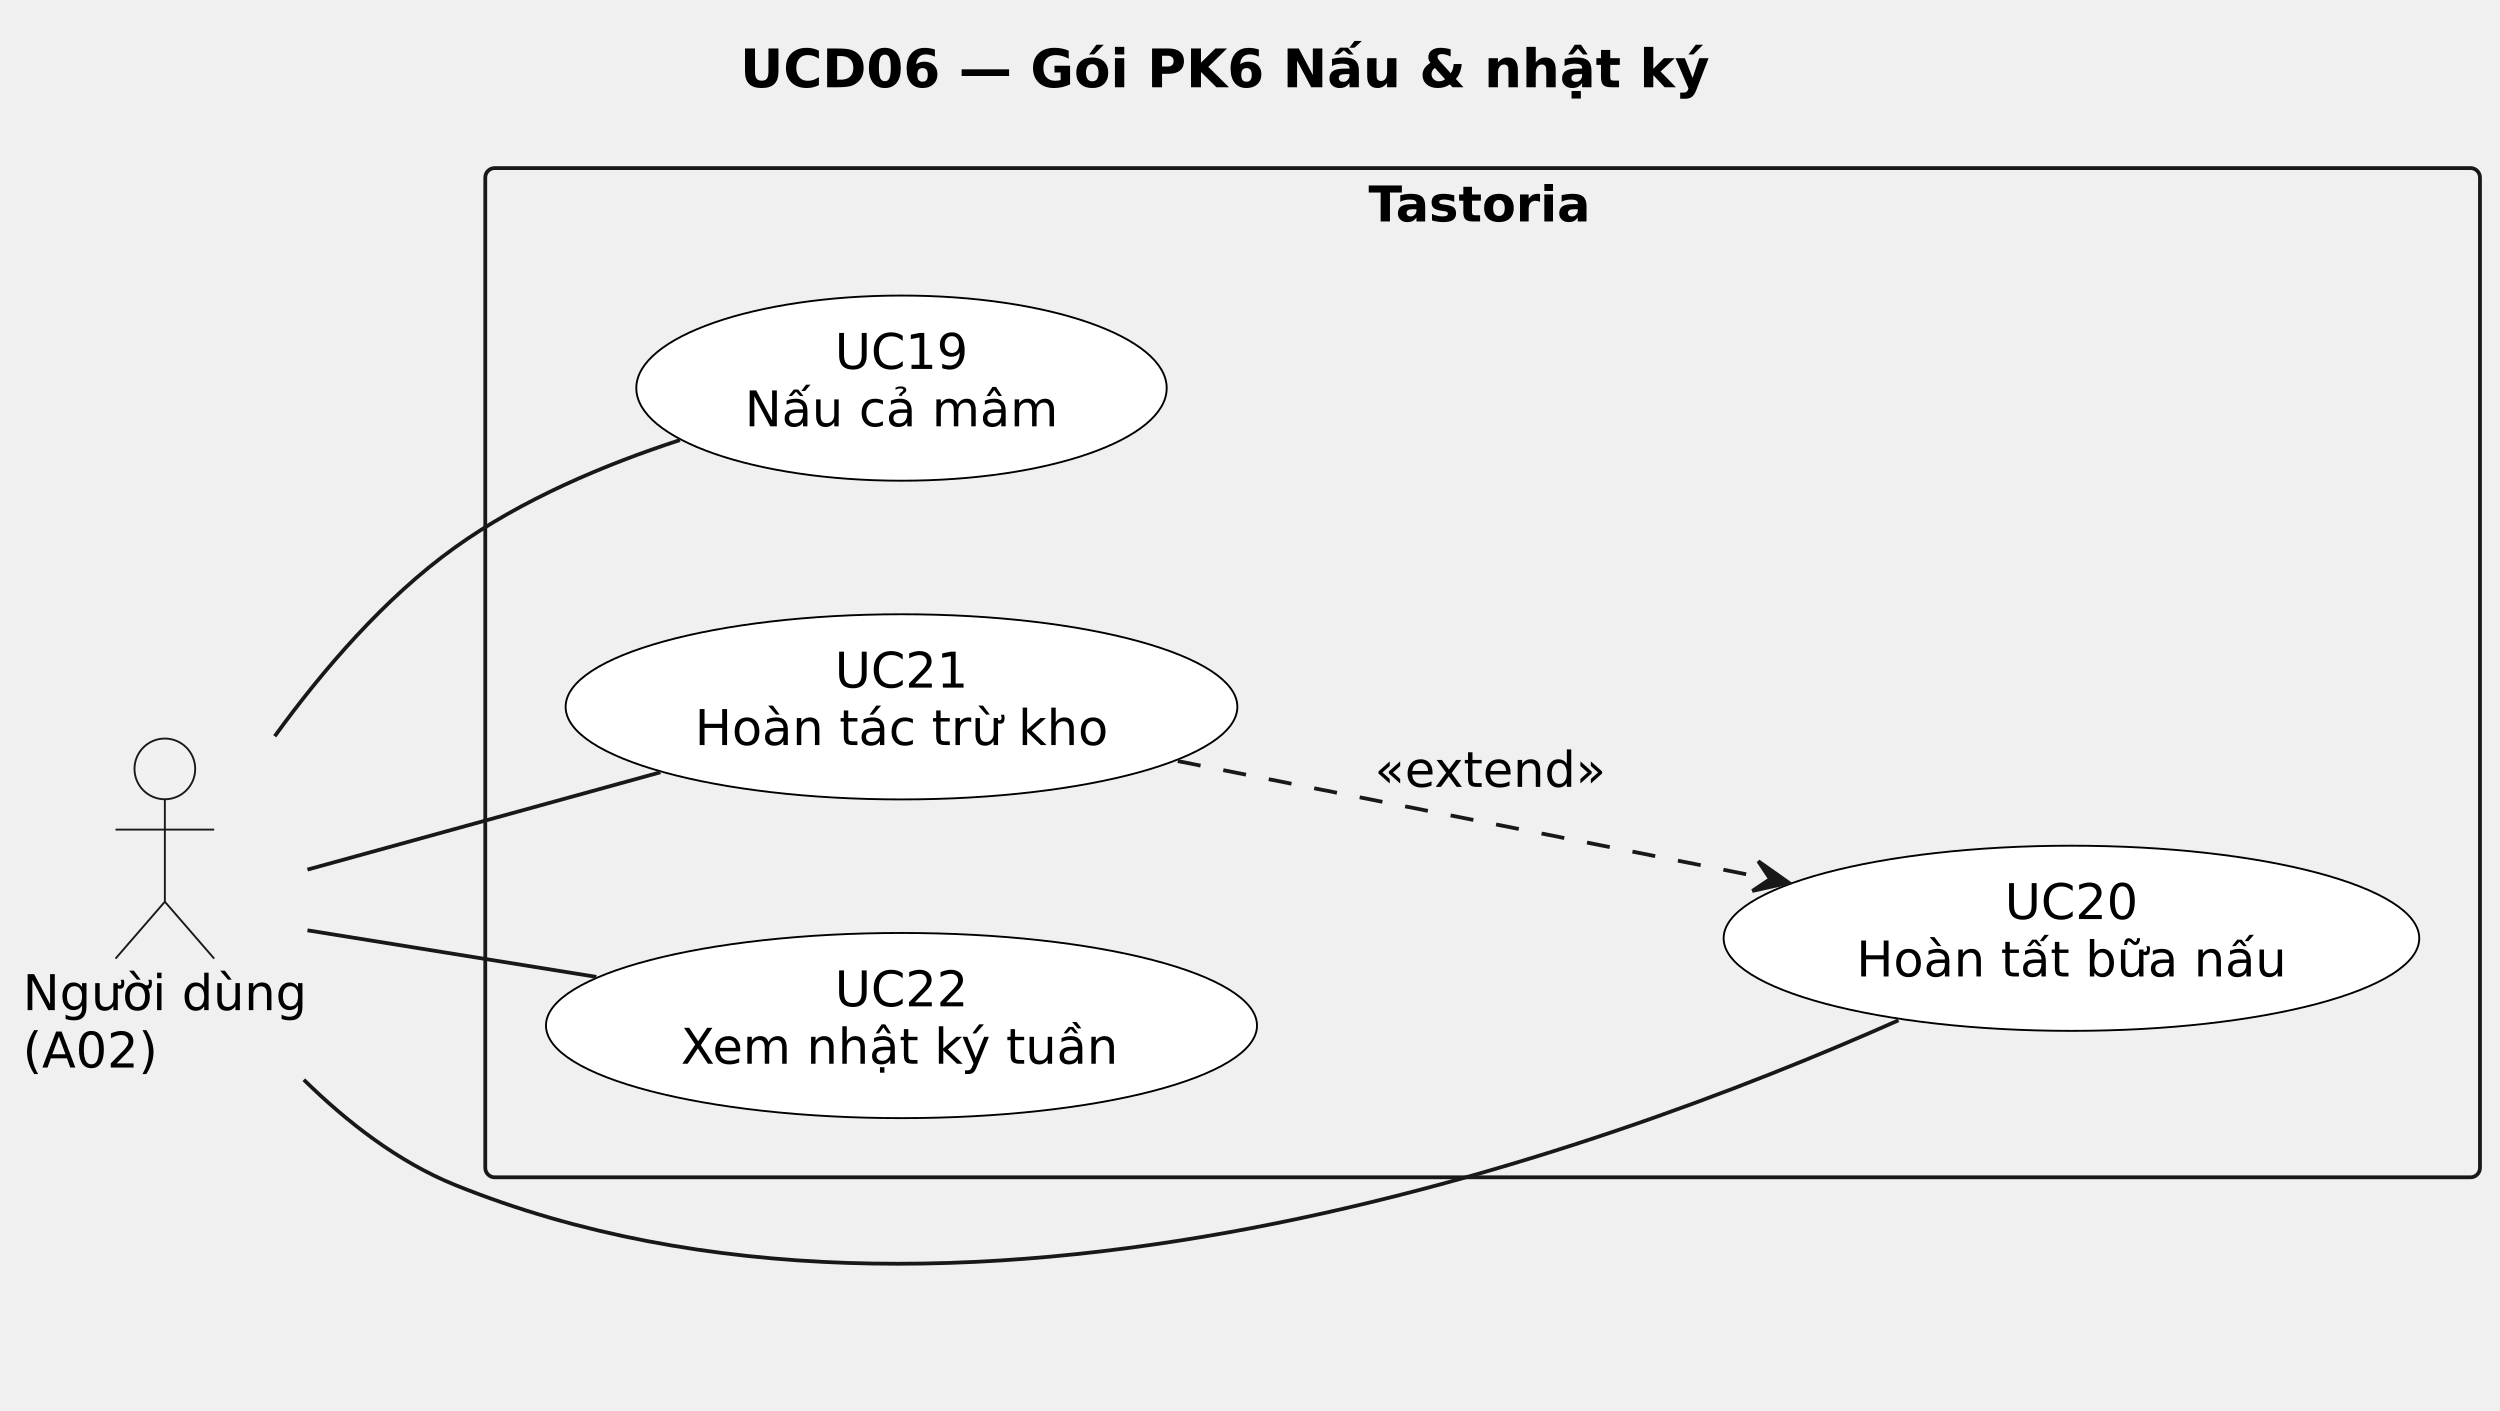
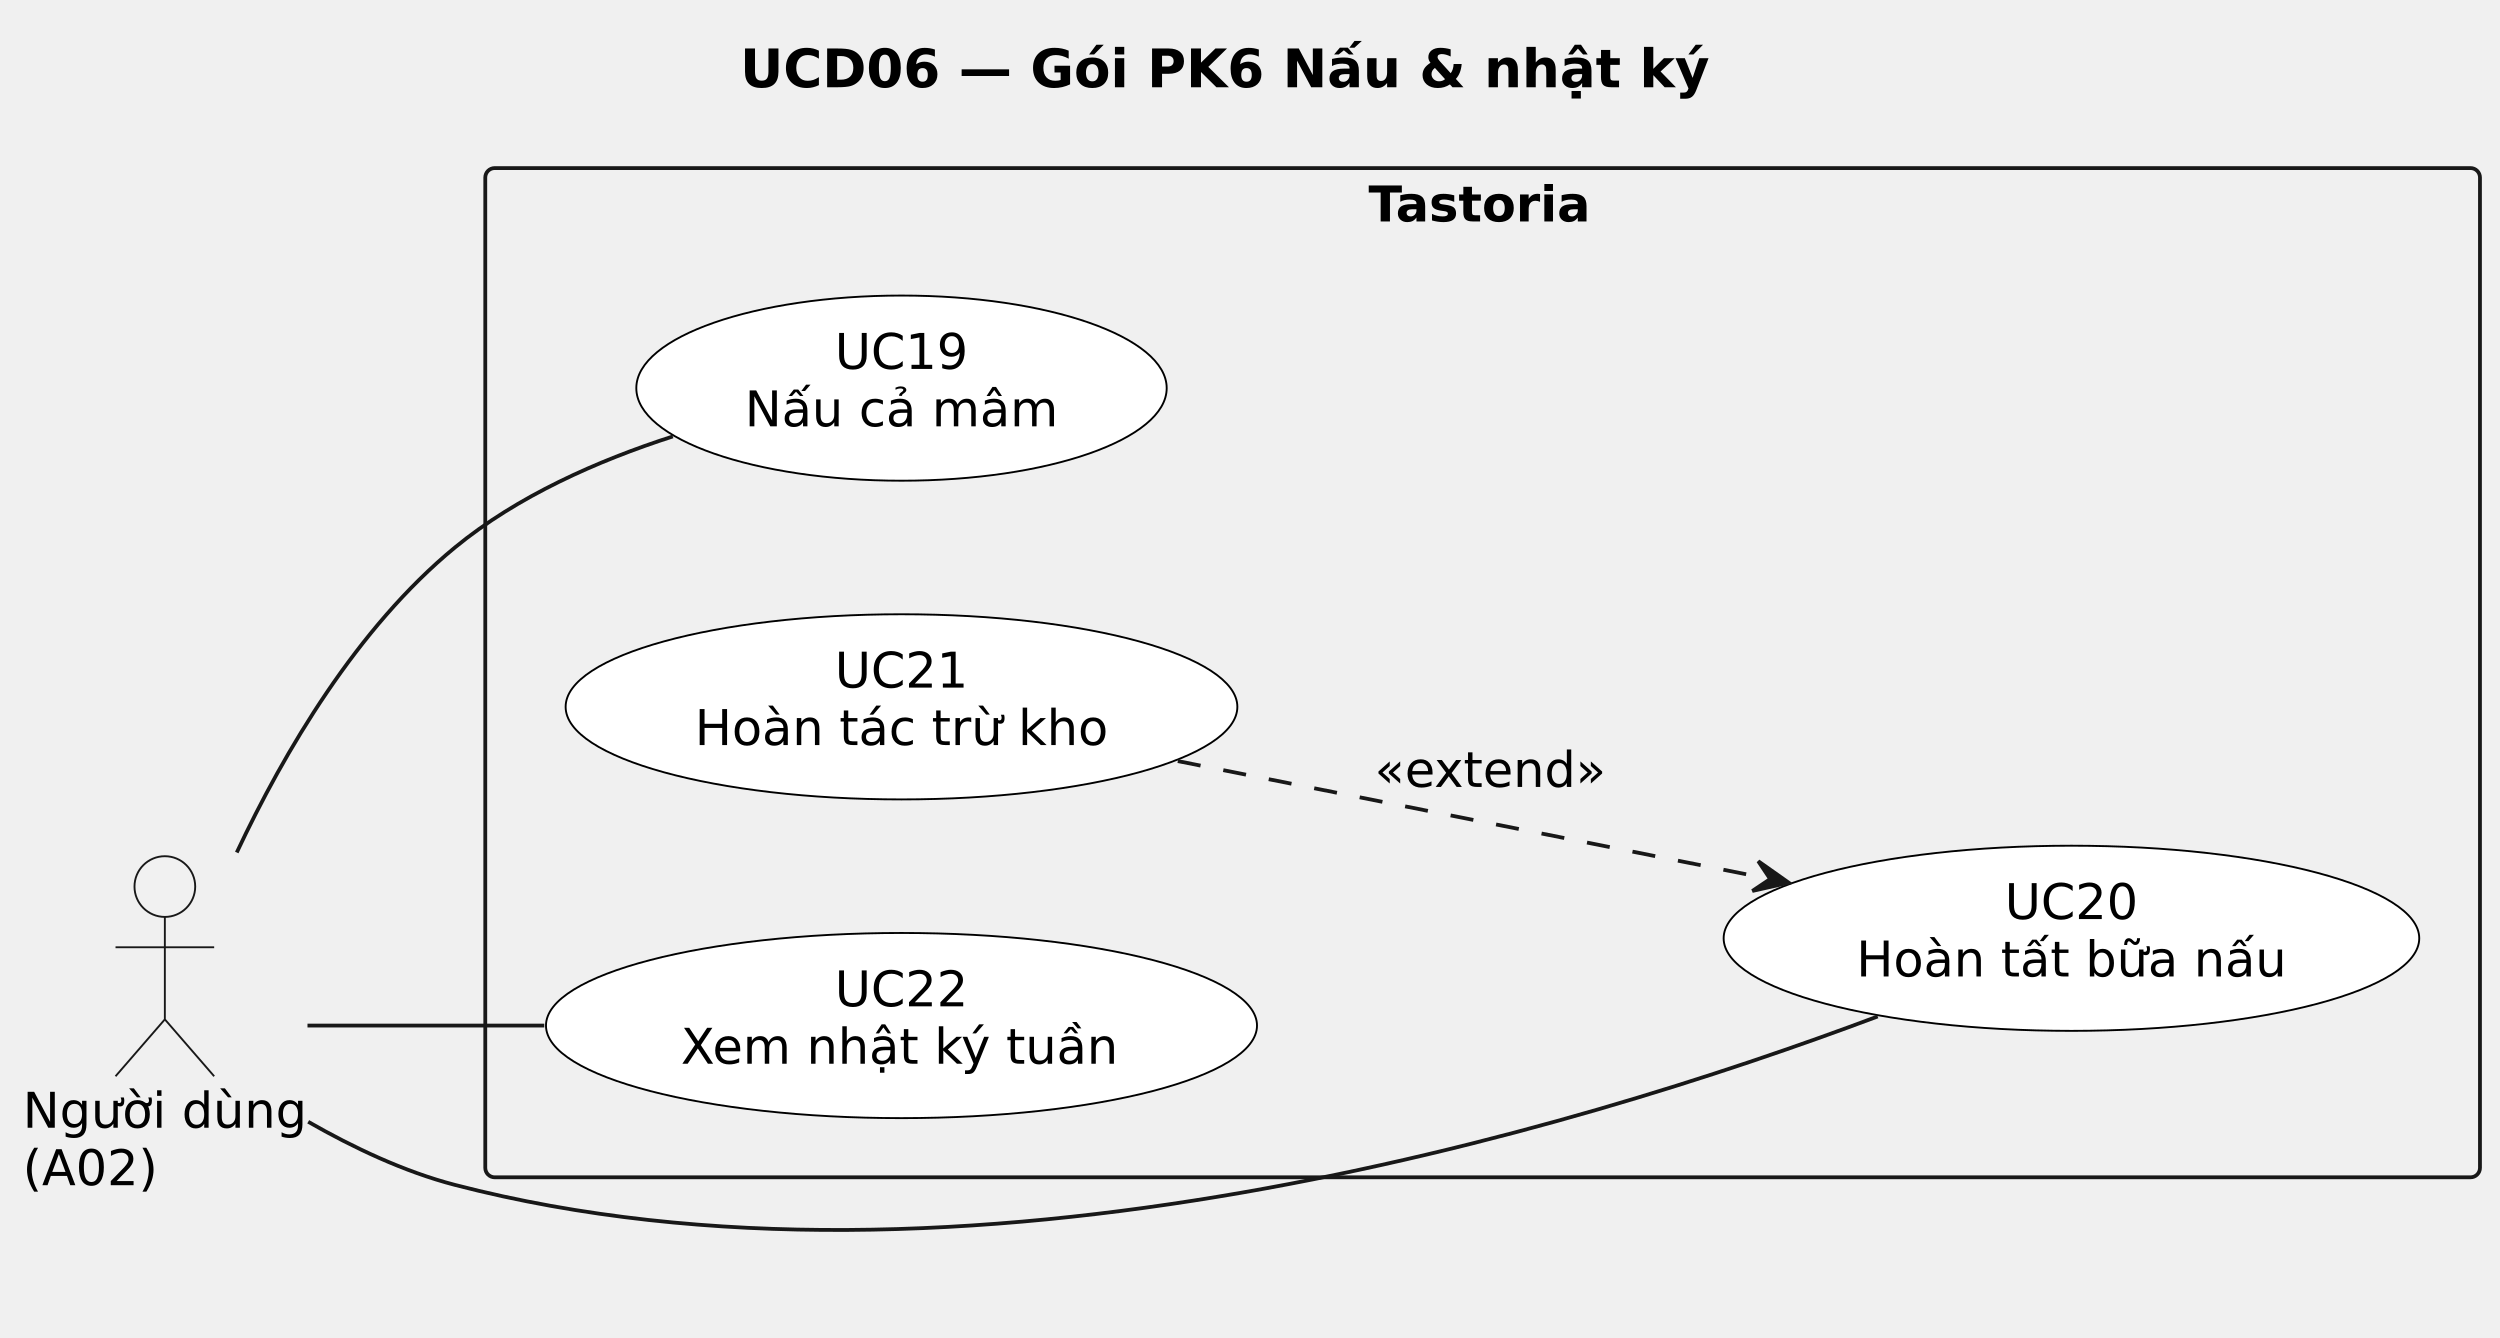
- <svg xmlns="http://www.w3.org/2000/svg" contentStyleType="text/css" height="426.25px" preserveAspectRatio="none" style="width:755px;height:426px;background:#FFFFFF;" version="1.1" viewBox="0 0 755 426" width="755.104px" zoomAndPan="magnify">
+ <svg xmlns="http://www.w3.org/2000/svg" contentStyleType="text/css" height="404.479px" preserveAspectRatio="none" style="width:755px;height:404px;background:#FFFFFF;" version="1.1" viewBox="0 0 755 404" width="755.104px" zoomAndPan="magnify">
  <defs />
  <g>
    <text fill="#000000" font-family="DejaVu Sans" font-size="16.042" font-weight="bold" lengthAdjust="spacing" textLength="292.729" x="223.528" y="26.349">UCD06 — Gói PK6 Nấu &amp; nhật ký</text>
    <g id="cluster_Tastoria">
      <rect fill="none" height="304.792" rx="2.865" ry="2.865" style="stroke:#181818;stroke-width:1.146;" width="602.399" x="146.552" y="50.757" />
      <text fill="#000000" font-family="DejaVu Sans" font-size="14.896" font-weight="bold" lengthAdjust="spacing" textLength="68.937" x="413.283" y="66.875">Tastoria</text>
    </g>
    <g id="elem_UC19">
      <ellipse cx="272.254" cy="117.216" fill="#FFFFFF" rx="80.087" ry="27.959" style="stroke:#000000;stroke-width:0.573;" />
      <text fill="#000000" font-family="DejaVu Sans" font-size="14.896" lengthAdjust="spacing" textLength="40.258" x="252.125" y="111.412">UC19</text>
      <text fill="#000000" font-family="DejaVu Sans" font-size="14.896" lengthAdjust="spacing" textLength="94.648" x="224.93" y="128.751">Nấu cả mâm</text>
    </g>
    <g id="elem_UC20">
      <ellipse cx="625.576" cy="283.362" fill="#FFFFFF" rx="105.035" ry="27.959" style="stroke:#000000;stroke-width:0.573;" />
      <text fill="#000000" font-family="DejaVu Sans" font-size="14.896" lengthAdjust="spacing" textLength="40.258" x="605.447" y="277.558">UC20</text>
      <text fill="#000000" font-family="DejaVu Sans" font-size="14.896" lengthAdjust="spacing" textLength="129.931" x="560.611" y="294.897">Hoàn tất bữa nấu</text>
    </g>
    <g id="elem_UC21">
      <ellipse cx="272.251" cy="213.466" fill="#FFFFFF" rx="101.43" ry="27.959" style="stroke:#000000;stroke-width:0.573;" />
      <text fill="#000000" font-family="DejaVu Sans" font-size="14.896" lengthAdjust="spacing" textLength="40.258" x="252.122" y="207.662">UC21</text>
      <text fill="#000000" font-family="DejaVu Sans" font-size="14.896" lengthAdjust="spacing" textLength="124.833" x="209.835" y="225.001">Hoàn tác trừ kho</text>
    </g>
    <g id="elem_UC22">
      <ellipse cx="272.251" cy="309.716" fill="#FFFFFF" rx="107.365" ry="27.959" style="stroke:#000000;stroke-width:0.573;" />
      <text fill="#000000" font-family="DejaVu Sans" font-size="14.896" lengthAdjust="spacing" textLength="40.258" x="252.122" y="303.912">UC22</text>
      <text fill="#000000" font-family="DejaVu Sans" font-size="14.896" lengthAdjust="spacing" textLength="133.226" x="205.638" y="321.251">Xem nhật ký tuần</text>
    </g>
    <g id="elem_A02">
-       <ellipse cx="49.784" cy="232.211" fill="#F1F1F1" rx="9.167" ry="9.167" style="stroke:#181818;stroke-width:0.573;" />
-       <path d="M49.784,241.378 L49.784,272.315 M34.888,250.544 L64.68,250.544 M49.784,272.315 L34.888,289.503 M49.784,272.315 L64.68,289.503 " fill="none" style="stroke:#181818;stroke-width:0.573;" />
-       <text fill="#000000" font-family="DejaVu Sans" font-size="14.896" lengthAdjust="spacing" textLength="85.818" x="6.875" y="305.048">Người dùng</text>
-       <text fill="#000000" font-family="DejaVu Sans" font-size="14.896" lengthAdjust="spacing" textLength="40.767" x="6.875" y="322.388">(A02)</text>
+       <ellipse cx="49.784" cy="267.743" fill="#F1F1F1" rx="9.167" ry="9.167" style="stroke:#181818;stroke-width:0.573;" />
+       <path d="M49.784,276.91 L49.784,307.848 M34.888,286.077 L64.68,286.077 M49.784,307.848 L34.888,325.035 M49.784,307.848 L64.68,325.035 " fill="none" style="stroke:#181818;stroke-width:0.573;" />
+       <text fill="#000000" font-family="DejaVu Sans" font-size="14.896" lengthAdjust="spacing" textLength="85.818" x="6.875" y="340.58">Người dùng</text>
+       <text fill="#000000" font-family="DejaVu Sans" font-size="14.896" lengthAdjust="spacing" textLength="40.767" x="6.875" y="357.92">(A02)</text>
    </g>
    <g id="link_A02_UC19">
-       <path d="M82.97,222.345 C97.51,202.282 116.21,180.534 137.385,165.34 C157.529,150.88 182.463,140.35 205.322,132.902 " fill="none" id="A02-UC19" style="stroke:#181818;stroke-width:1.146;" />
+       <path d="M71.5,257.454 C85.88,226.894 107.823,189.655 137.385,165.34 C156.246,149.826 180.515,139.112 203.191,131.802 " fill="none" id="A02-UC19" style="stroke:#181818;stroke-width:1.146;" />
    </g>
    <g id="link_A02_UC20">
-       <path d="M91.747,326.078 C104.809,338.899 120.347,350.942 137.385,357.84 C287.65,418.627 482.327,348.605 573.341,308.134 " fill="none" id="A02-UC20" style="stroke:#181818;stroke-width:1.146;" />
-     </g>
-     <g id="link_A02_UC21">
-       <path d="M92.858,262.621 C122.925,254.326 164.186,242.947 199.432,233.231 " fill="none" id="A02-UC21" style="stroke:#181818;stroke-width:1.146;" />
+       <path d="M93.076,338.774 C106.62,346.542 122.088,353.864 137.385,357.84 C289.93,397.44 475.188,341.455 567.062,306.965 " fill="none" id="A02-UC20" style="stroke:#181818;stroke-width:1.146;" />
    </g>
    <g id="link_A02_UC22">
-       <path d="M92.858,280.955 C117.562,284.942 149.818,290.144 180.091,295.026 " fill="none" id="A02-UC22" style="stroke:#181818;stroke-width:1.146;" />
+       <path d="M92.858,309.715 C113.323,309.715 138.967,309.715 164.37,309.715 " fill="none" id="A02-UC22" style="stroke:#181818;stroke-width:1.146;" />
    </g>
    <g id="link_UC21_UC20">
-       <path d="M355.701,229.851 C411.228,240.908 477.544,254.106 533.472,265.243 " fill="none" id="UC21-to-UC20" style="stroke:#181818;stroke-width:1.146;stroke-dasharray:7.0,7.0;" />
-       <polygon fill="#181818" points="540.215,266.586,530.996,260.077,534.596,265.467,529.206,269.067,540.215,266.586" style="stroke:#181818;stroke-width:1.146;" />
-       <text fill="#000000" font-family="DejaVu Sans" font-size="14.896" lengthAdjust="spacing" textLength="70.108" x="415.135" y="237.639">«extend»</text>
+       <path d="M355.701,229.851 C411.228,240.908 477.544,254.119 533.472,265.245 " fill="none" id="UC21-to-UC20" style="stroke:#181818;stroke-width:1.146;stroke-dasharray:7.0,7.0;" />
+       <polygon fill="#181818" points="540.215,266.586,530.995,260.079,534.596,265.468,529.206,269.069,540.215,266.586" style="stroke:#181818;stroke-width:1.146;" />
+       <text fill="#000000" font-family="DejaVu Sans" font-size="14.896" lengthAdjust="spacing" textLength="70.108" x="415.135" y="237.65">«extend»</text>
    </g>
  </g>
</svg>
